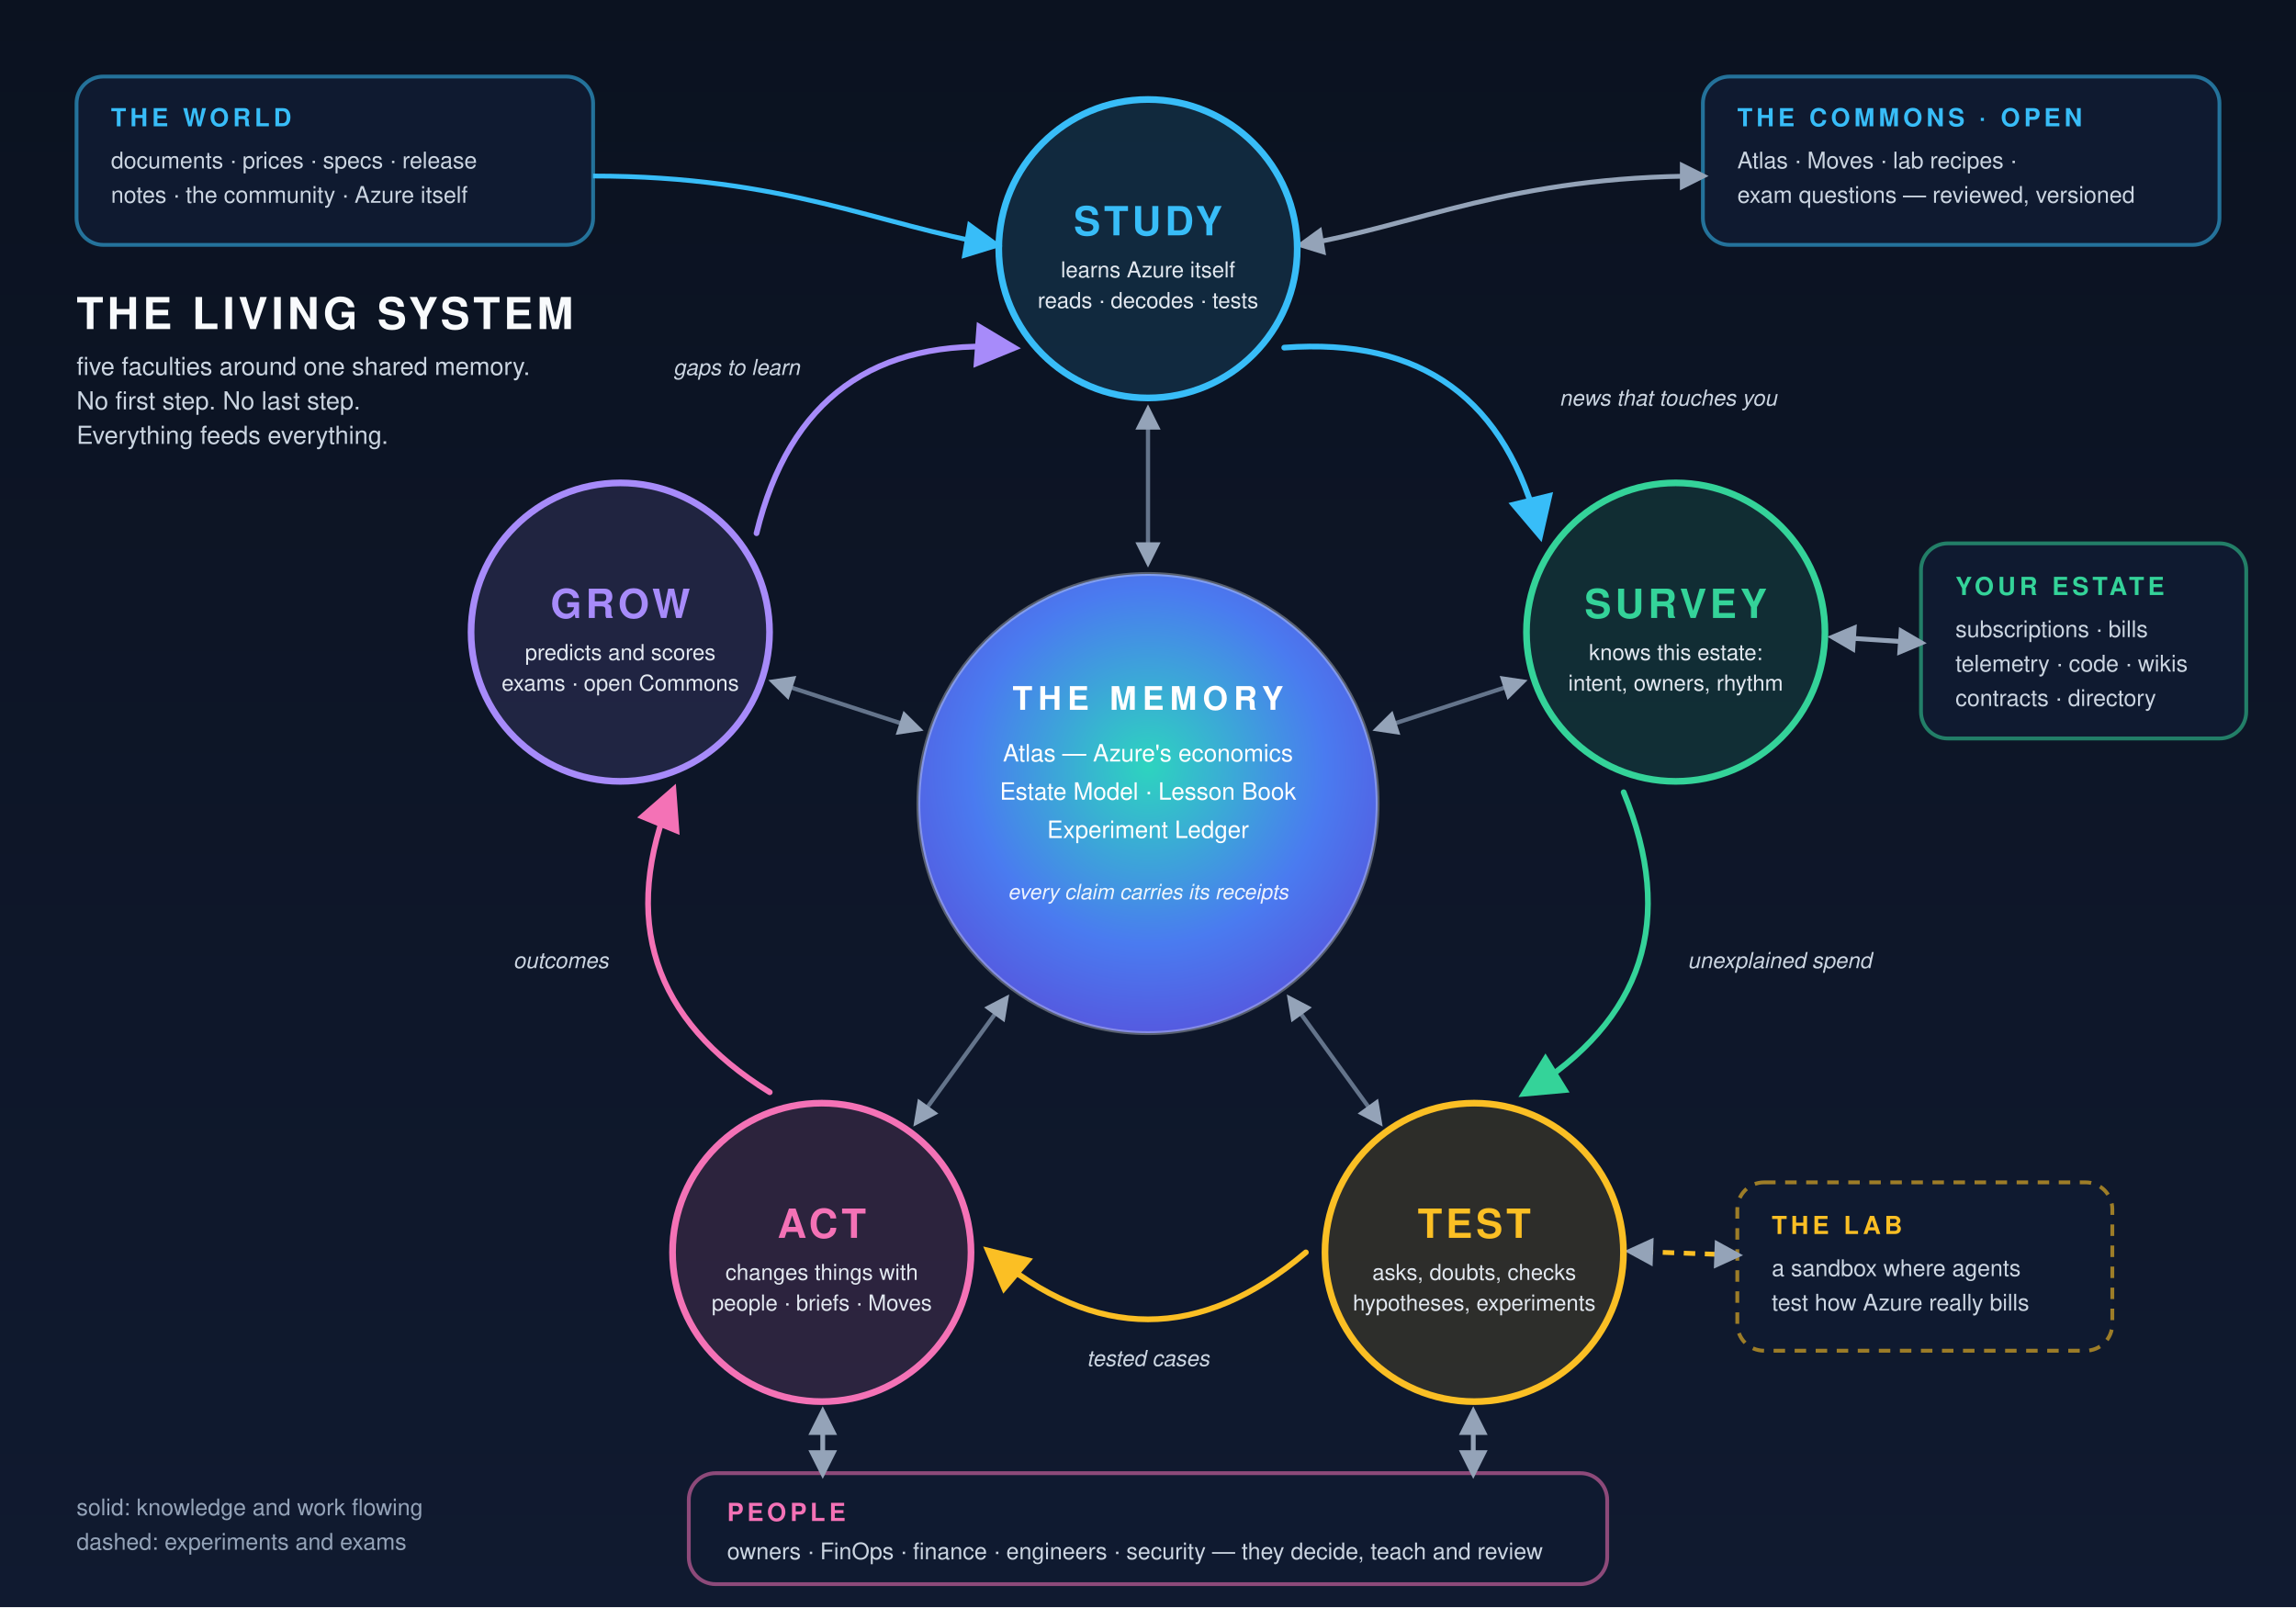
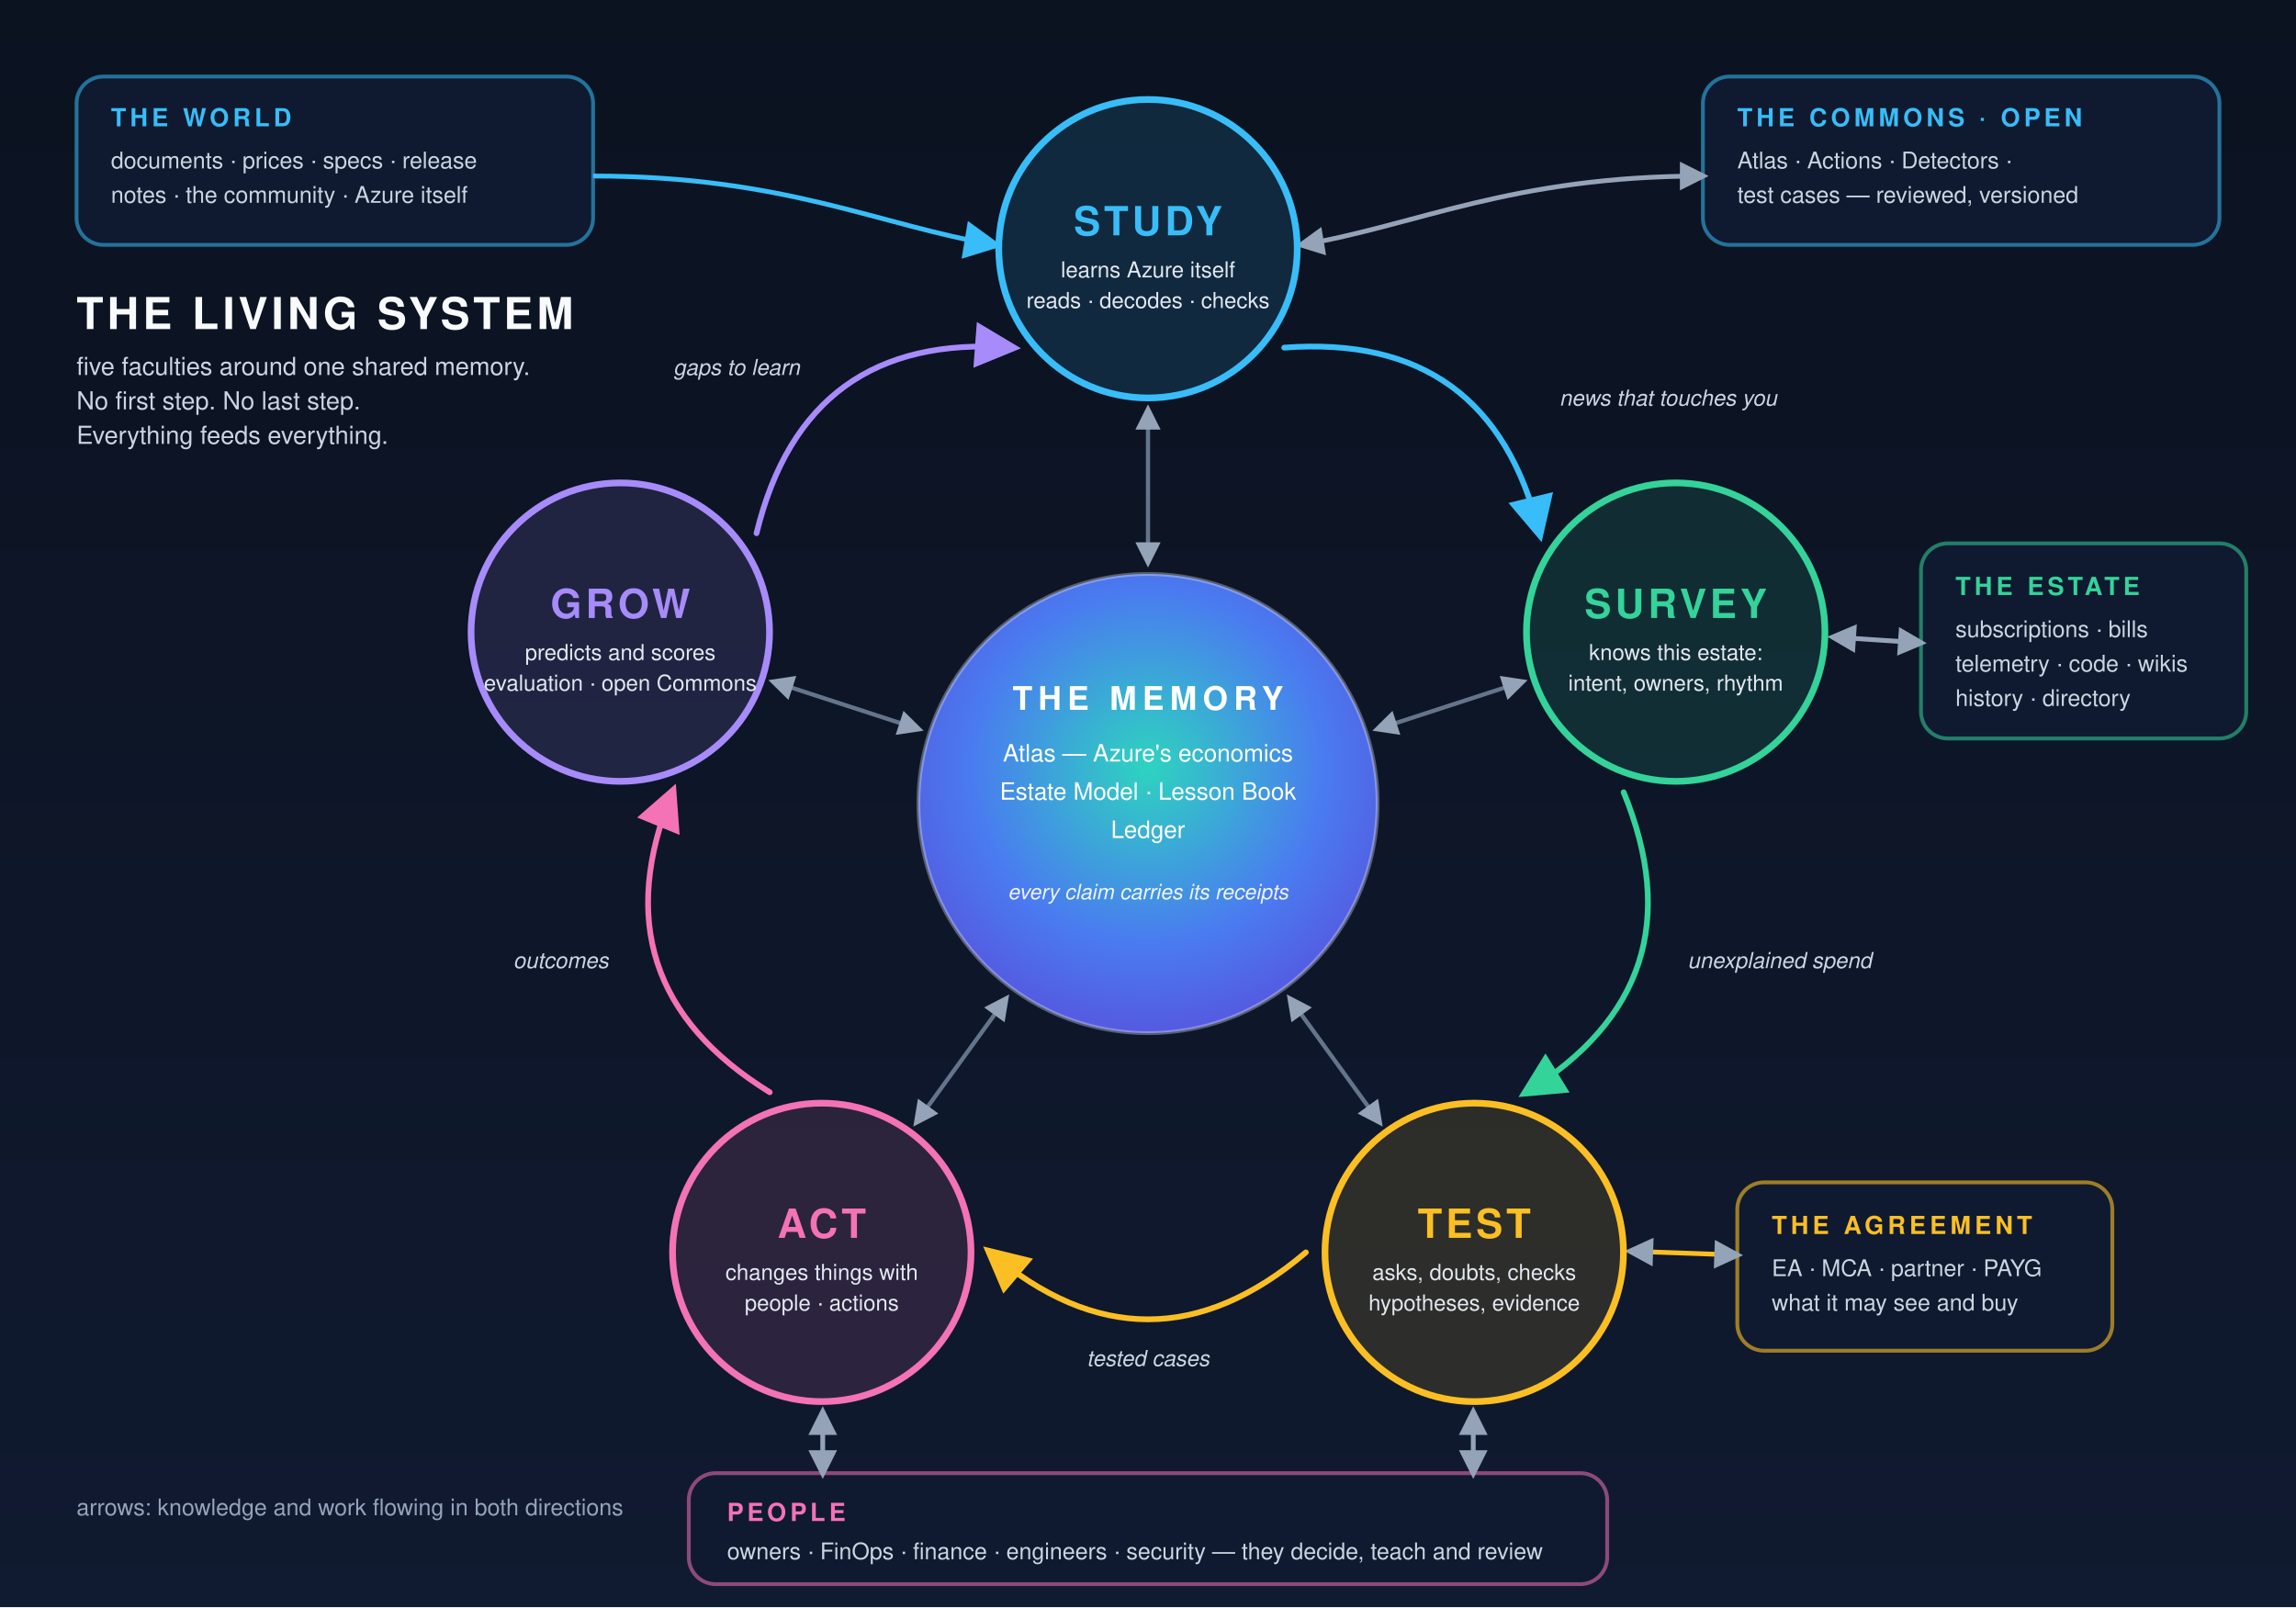
<svg xmlns="http://www.w3.org/2000/svg" viewBox="0 0 1200 840" width="1200" height="840" role="img" aria-labelledby="t d" font-family="'Segoe UI', Helvetica, Arial, sans-serif">
  <defs>
    <linearGradient id="bg" x1="0" y1="0" x2="0" y2="1">
      <stop offset="0" stop-color="#0b1220" />
      <stop offset="1" stop-color="#101a30" />
    </linearGradient>
    <radialGradient id="mem" cx="50%" cy="42%" r="70%">
      <stop offset="0" stop-color="#2dd4bf" />
      <stop offset="0.55" stop-color="#4a7bf0" />
      <stop offset="1" stop-color="#5b46d6" />
    </radialGradient>
    <marker id="g" viewBox="0 0 10 10" refX="8" refY="5" markerWidth="6" markerHeight="6" orient="auto-start-reverse">
      <path d="M0,0 L10,5 L0,10 z" fill="#94a3b8" />
    </marker>
    <marker id="c1" viewBox="0 0 10 10" refX="8" refY="5" markerWidth="8" markerHeight="8" orient="auto">
      <path d="M0,0 L10,5 L0,10 z" fill="#38bdf8" />
    </marker>
    <marker id="c2" viewBox="0 0 10 10" refX="8" refY="5" markerWidth="8" markerHeight="8" orient="auto">
      <path d="M0,0 L10,5 L0,10 z" fill="#34d399" />
    </marker>
    <marker id="c3" viewBox="0 0 10 10" refX="8" refY="5" markerWidth="8" markerHeight="8" orient="auto">
      <path d="M0,0 L10,5 L0,10 z" fill="#fbbf24" />
    </marker>
    <marker id="c4" viewBox="0 0 10 10" refX="8" refY="5" markerWidth="8" markerHeight="8" orient="auto">
      <path d="M0,0 L10,5 L0,10 z" fill="#f472b6" />
    </marker>
    <marker id="c5" viewBox="0 0 10 10" refX="8" refY="5" markerWidth="8" markerHeight="8" orient="auto">
      <path d="M0,0 L10,5 L0,10 z" fill="#a78bfa" />
    </marker>
  </defs>
  <rect width="1200" height="840" fill="url(#bg)" />
  <text x="40" y="172" fill="#f8fafc" font-size="23" font-weight="700" letter-spacing="2">THE LIVING SYSTEM</text>
  <text x="40" y="196" fill="#cbd5e1" font-size="13">five faculties around one shared memory.</text>
  <text x="40" y="214" fill="#cbd5e1" font-size="13">No first step. No last step.</text>
  <text x="40" y="232" fill="#cbd5e1" font-size="13">Everything feeds everything.</text>
  <g>
    <rect x="40" y="40" width="270" height="88" rx="14" fill="#0f1a30" stroke="#38bdf8" stroke-opacity="0.55" stroke-width="2" />
    <text x="58" y="66" fill="#38bdf8" font-size="13" font-weight="700" letter-spacing="2">THE WORLD</text>
    <text x="58" y="88" fill="#cbd5e1" font-size="12">documents · prices · specs · release</text>
    <text x="58" y="106" fill="#cbd5e1" font-size="12">notes · the community · Azure itself</text>
    <path d="M310,92 C410,92 460,118 520,128" fill="none" stroke="#38bdf8" stroke-width="2.5" marker-end="url(#c1)" />
    <rect x="890" y="40" width="270" height="88" rx="14" fill="#0f1a30" stroke="#38bdf8" stroke-opacity="0.55" stroke-width="2" />
    <text x="908" y="66" fill="#38bdf8" font-size="13" font-weight="700" letter-spacing="2">THE COMMONS · OPEN</text>
-     <text x="908" y="88" fill="#cbd5e1" font-size="12">Atlas · Moves · lab recipes ·</text>
-     <text x="908" y="106" fill="#cbd5e1" font-size="12">exam questions — reviewed, versioned</text>
+     <text x="908" y="88" fill="#cbd5e1" font-size="12">Atlas · Actions · Detectors ·</text>
+     <text x="908" y="106" fill="#cbd5e1" font-size="12">test cases — reviewed, versioned</text>
    <path d="M890,92 C790,92 740,118 680,128" fill="none" stroke="#94a3b8" stroke-width="2.5" marker-start="url(#g)" marker-end="url(#g)" />
    <rect x="1004" y="284" width="170" height="102" rx="14" fill="#0f1a30" stroke="#34d399" stroke-opacity="0.55" stroke-width="2" />
-     <text x="1022" y="311" fill="#34d399" font-size="13" font-weight="700" letter-spacing="2">YOUR ESTATE</text>
+     <text x="1022" y="311" fill="#34d399" font-size="13" font-weight="700" letter-spacing="2">THE ESTATE</text>
    <text x="1022" y="333" fill="#cbd5e1" font-size="12">subscriptions · bills</text>
    <text x="1022" y="351" fill="#cbd5e1" font-size="12">telemetry · code · wikis</text>
-     <text x="1022" y="369" fill="#cbd5e1" font-size="12">contracts · directory</text>
+     <text x="1022" y="369" fill="#cbd5e1" font-size="12">history · directory</text>
    <path d="M1004,336 L958,333" fill="none" stroke="#94a3b8" stroke-width="2.5" marker-start="url(#g)" marker-end="url(#g)" />
    <rect x="360" y="770" width="480" height="58" rx="14" fill="#0f1a30" stroke="#f472b6" stroke-opacity="0.55" stroke-width="2" />
    <text x="380" y="795" fill="#f472b6" font-size="13" font-weight="700" letter-spacing="2">PEOPLE</text>
    <text x="380" y="815" fill="#cbd5e1" font-size="12">owners · FinOps · finance · engineers · security — they decide, teach and review</text>
    <path d="M430,770 L430,738" fill="none" stroke="#94a3b8" stroke-width="2.5" marker-start="url(#g)" marker-end="url(#g)" />
    <path d="M770,770 L770,738" fill="none" stroke="#94a3b8" stroke-width="2.5" marker-start="url(#g)" marker-end="url(#g)" />
-     <rect x="908" y="618" width="196" height="88" rx="14" fill="#0f1a30" stroke="#fbbf24" stroke-opacity="0.6" stroke-width="2" stroke-dasharray="6 5" />
-     <text x="926" y="645" fill="#fbbf24" font-size="13" font-weight="700" letter-spacing="2">THE LAB</text>
-     <text x="926" y="667" fill="#cbd5e1" font-size="12">a sandbox where agents</text>
-     <text x="926" y="685" fill="#cbd5e1" font-size="12">test how Azure really bills</text>
-     <path d="M908,656 L852,654" fill="none" stroke="#fbbf24" stroke-width="2.5" stroke-dasharray="6 5" marker-start="url(#g)" marker-end="url(#g)" />
+     <rect x="908" y="618" width="196" height="88" rx="14" fill="#0f1a30" stroke="#fbbf24" stroke-opacity="0.6" stroke-width="2" />
+     <text x="926" y="645" fill="#fbbf24" font-size="13" font-weight="700" letter-spacing="2">THE AGREEMENT</text>
+     <text x="926" y="667" fill="#cbd5e1" font-size="12">EA · MCA · partner · PAYG</text>
+     <text x="926" y="685" fill="#cbd5e1" font-size="12">what it may see and buy</text>
+     <path d="M908,656 L852,654" fill="none" stroke="#fbbf24" stroke-width="2.5" marker-start="url(#g)" marker-end="url(#g)" />
  </g>
  <g stroke="#64748b" stroke-width="2.2" fill="none">
    <line x1="600" y1="294" x2="600" y2="214" marker-start="url(#g)" marker-end="url(#g)" />
    <line x1="719.8" y1="381.1" x2="795.9" y2="356.3" marker-start="url(#g)" marker-end="url(#g)" />
    <line x1="674.1" y1="521.9" x2="721.1" y2="586.7" marker-start="url(#g)" marker-end="url(#g)" />
    <line x1="525.9" y1="521.9" x2="478.9" y2="586.7" marker-start="url(#g)" marker-end="url(#g)" />
    <line x1="480.2" y1="381.1" x2="404.1" y2="356.3" marker-start="url(#g)" marker-end="url(#g)" />
  </g>
  <g fill="none" stroke-width="3" stroke-linecap="round">
    <path d="M671.2,181.7 Q779.0,173.6 804.6,278.7" stroke="#38bdf8" marker-end="url(#c1)" />
    <path d="M848.6,414.1 Q889.7,514.1 797.7,570.9" stroke="#34d399" marker-end="url(#c2)" />
    <path d="M682.5,654.6 Q600.0,724.6 517.5,654.6" stroke="#fbbf24" marker-end="url(#c3)" />
    <path d="M402.3,570.9 Q310.3,514.1 351.4,414.1" stroke="#f472b6" marker-end="url(#c4)" />
    <path d="M395.4,278.7 Q421.0,173.6 528.8,181.7" stroke="#a78bfa" marker-end="url(#c5)" />
  </g>
  <g font-size="11.5" font-style="italic" fill="#cbd5e1">
    <text x="815" y="212">news that touches you</text>
    <text x="882" y="506">unexplained spend</text>
    <text x="600" y="714" text-anchor="middle">tested cases</text>
    <text x="318" y="506" text-anchor="end">outcomes</text>
    <text x="418" y="196" text-anchor="end">gaps to learn</text>
  </g>
  <circle cx="600" cy="420" r="120" fill="url(#mem)" stroke="#e2e8f0" stroke-opacity="0.35" stroke-width="2" />
  <g text-anchor="middle" fill="#ffffff">
    <text x="600" y="371" font-size="17" font-weight="700" letter-spacing="3">THE MEMORY</text>
    <text x="600" y="398" font-size="12.5">Atlas — Azure's economics</text>
    <text x="600" y="418" font-size="12.5">Estate Model · Lesson Book</text>
-     <text x="600" y="438" font-size="12.5">Experiment Ledger</text>
+     <text x="600" y="438" font-size="12.5">Ledger</text>
    <text x="600" y="470" font-size="11" font-style="italic" fill-opacity="0.9">every claim carries its receipts</text>
  </g>
  <g text-anchor="middle">
    <circle cx="600" cy="130" r="78" fill="#38bdf8" fill-opacity="0.13" stroke="#38bdf8" stroke-width="3.5" />
    <text x="600" y="123" fill="#38bdf8" font-size="21" font-weight="700" letter-spacing="2">STUDY</text>
    <text x="600" y="145" fill="#e2e8f0" font-size="11.5">learns Azure itself</text>
-     <text x="600" y="161" fill="#e2e8f0" font-size="11.5">reads · decodes · tests</text>
+     <text x="600" y="161" fill="#e2e8f0" font-size="11.5">reads · decodes · checks</text>
    <circle cx="875.8" cy="330.4" r="78" fill="#34d399" fill-opacity="0.13" stroke="#34d399" stroke-width="3.5" />
    <text x="875.8" y="323" fill="#34d399" font-size="21" font-weight="700" letter-spacing="2">SURVEY</text>
    <text x="875.8" y="345" fill="#e2e8f0" font-size="11.5">knows this estate:</text>
    <text x="875.8" y="361" fill="#e2e8f0" font-size="11.5">intent, owners, rhythm</text>
    <circle cx="770.5" cy="654.6" r="78" fill="#fbbf24" fill-opacity="0.13" stroke="#fbbf24" stroke-width="3.5" />
    <text x="770.5" y="647" fill="#fbbf24" font-size="21" font-weight="700" letter-spacing="2">TEST</text>
    <text x="770.5" y="669" fill="#e2e8f0" font-size="11.5">asks, doubts, checks</text>
-     <text x="770.5" y="685" fill="#e2e8f0" font-size="11.5">hypotheses, experiments</text>
+     <text x="770.5" y="685" fill="#e2e8f0" font-size="11.5">hypotheses, evidence</text>
    <circle cx="429.5" cy="654.6" r="78" fill="#f472b6" fill-opacity="0.13" stroke="#f472b6" stroke-width="3.5" />
    <text x="429.5" y="647" fill="#f472b6" font-size="21" font-weight="700" letter-spacing="2">ACT</text>
    <text x="429.5" y="669" fill="#e2e8f0" font-size="11.5">changes things with</text>
-     <text x="429.5" y="685" fill="#e2e8f0" font-size="11.5">people · briefs · Moves</text>
+     <text x="429.5" y="685" fill="#e2e8f0" font-size="11.5">people · actions</text>
    <circle cx="324.2" cy="330.4" r="78" fill="#a78bfa" fill-opacity="0.13" stroke="#a78bfa" stroke-width="3.5" />
    <text x="324.2" y="323" fill="#a78bfa" font-size="21" font-weight="700" letter-spacing="2">GROW</text>
    <text x="324.2" y="345" fill="#e2e8f0" font-size="11.5">predicts and scores</text>
-     <text x="324.2" y="361" fill="#e2e8f0" font-size="11.5">exams · open Commons</text>
+     <text x="324.2" y="361" fill="#e2e8f0" font-size="11.5">evaluation · open Commons</text>
  </g>
-   <text x="40" y="792" fill="#94a3b8" font-size="12">solid: knowledge and work flowing</text>
-   <text x="40" y="810" fill="#94a3b8" font-size="12">dashed: experiments and exams</text>
+   <text x="40" y="792" fill="#94a3b8" font-size="12">arrows: knowledge and work flowing in both directions</text>
</svg>
